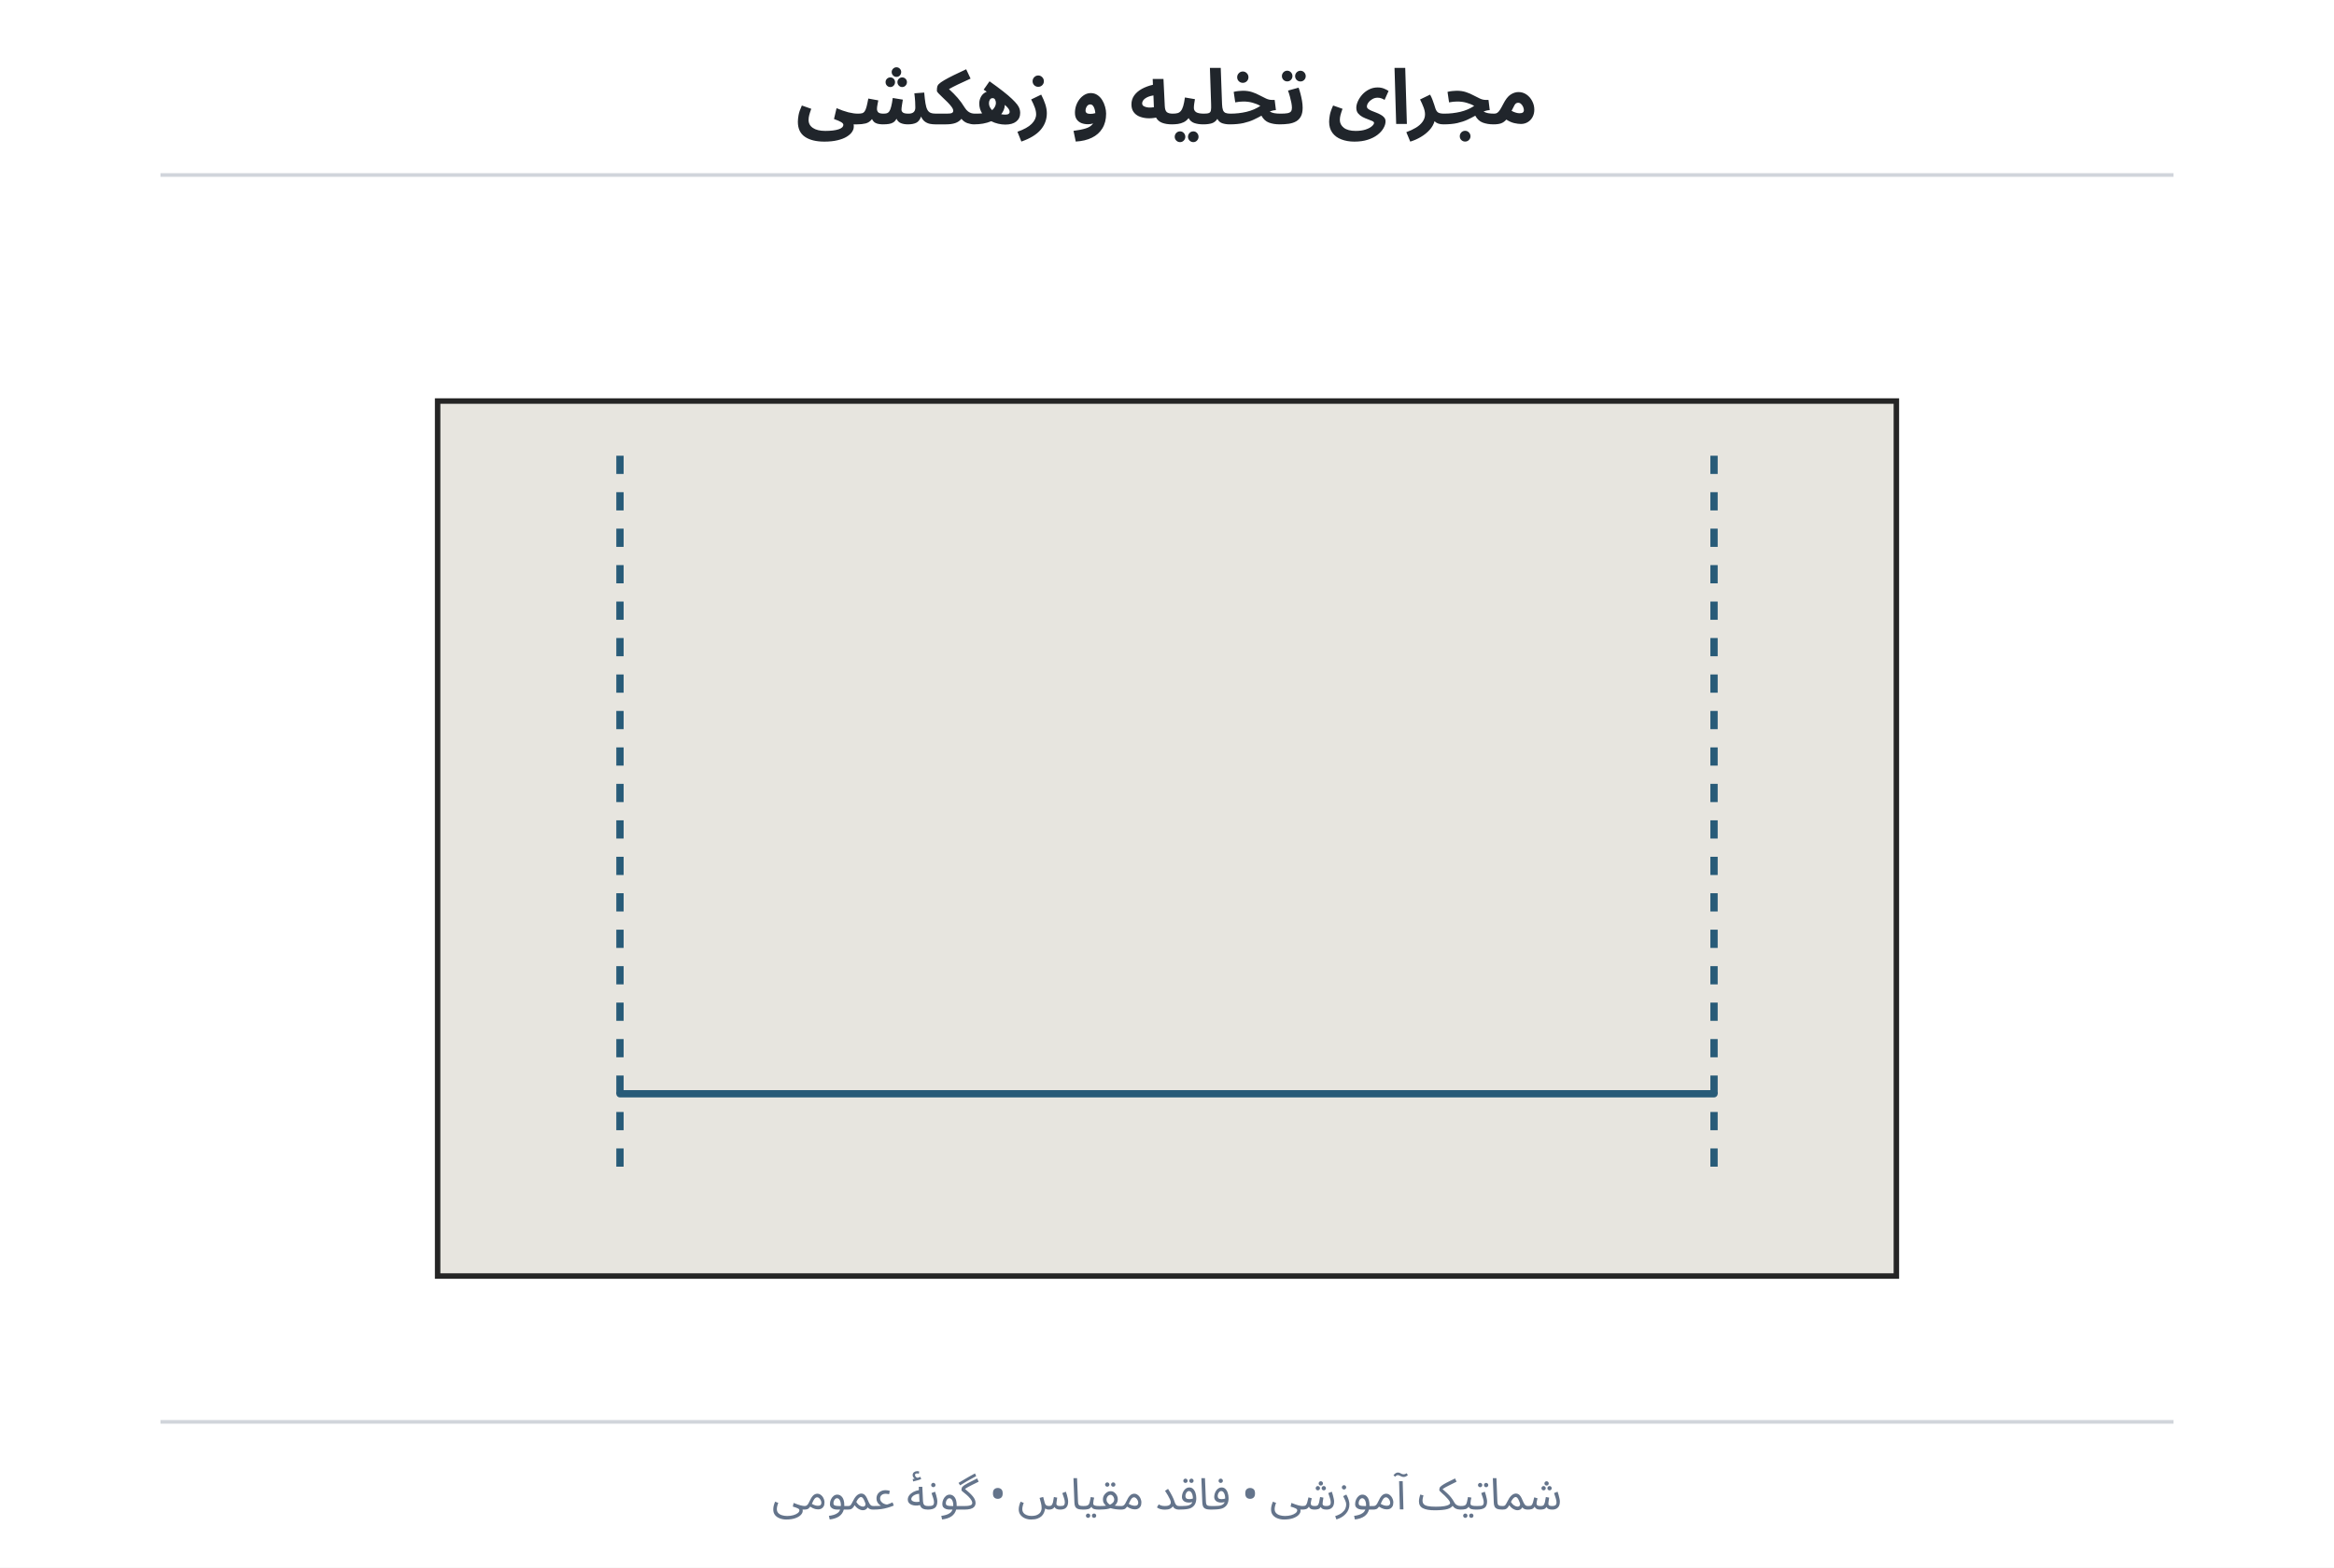
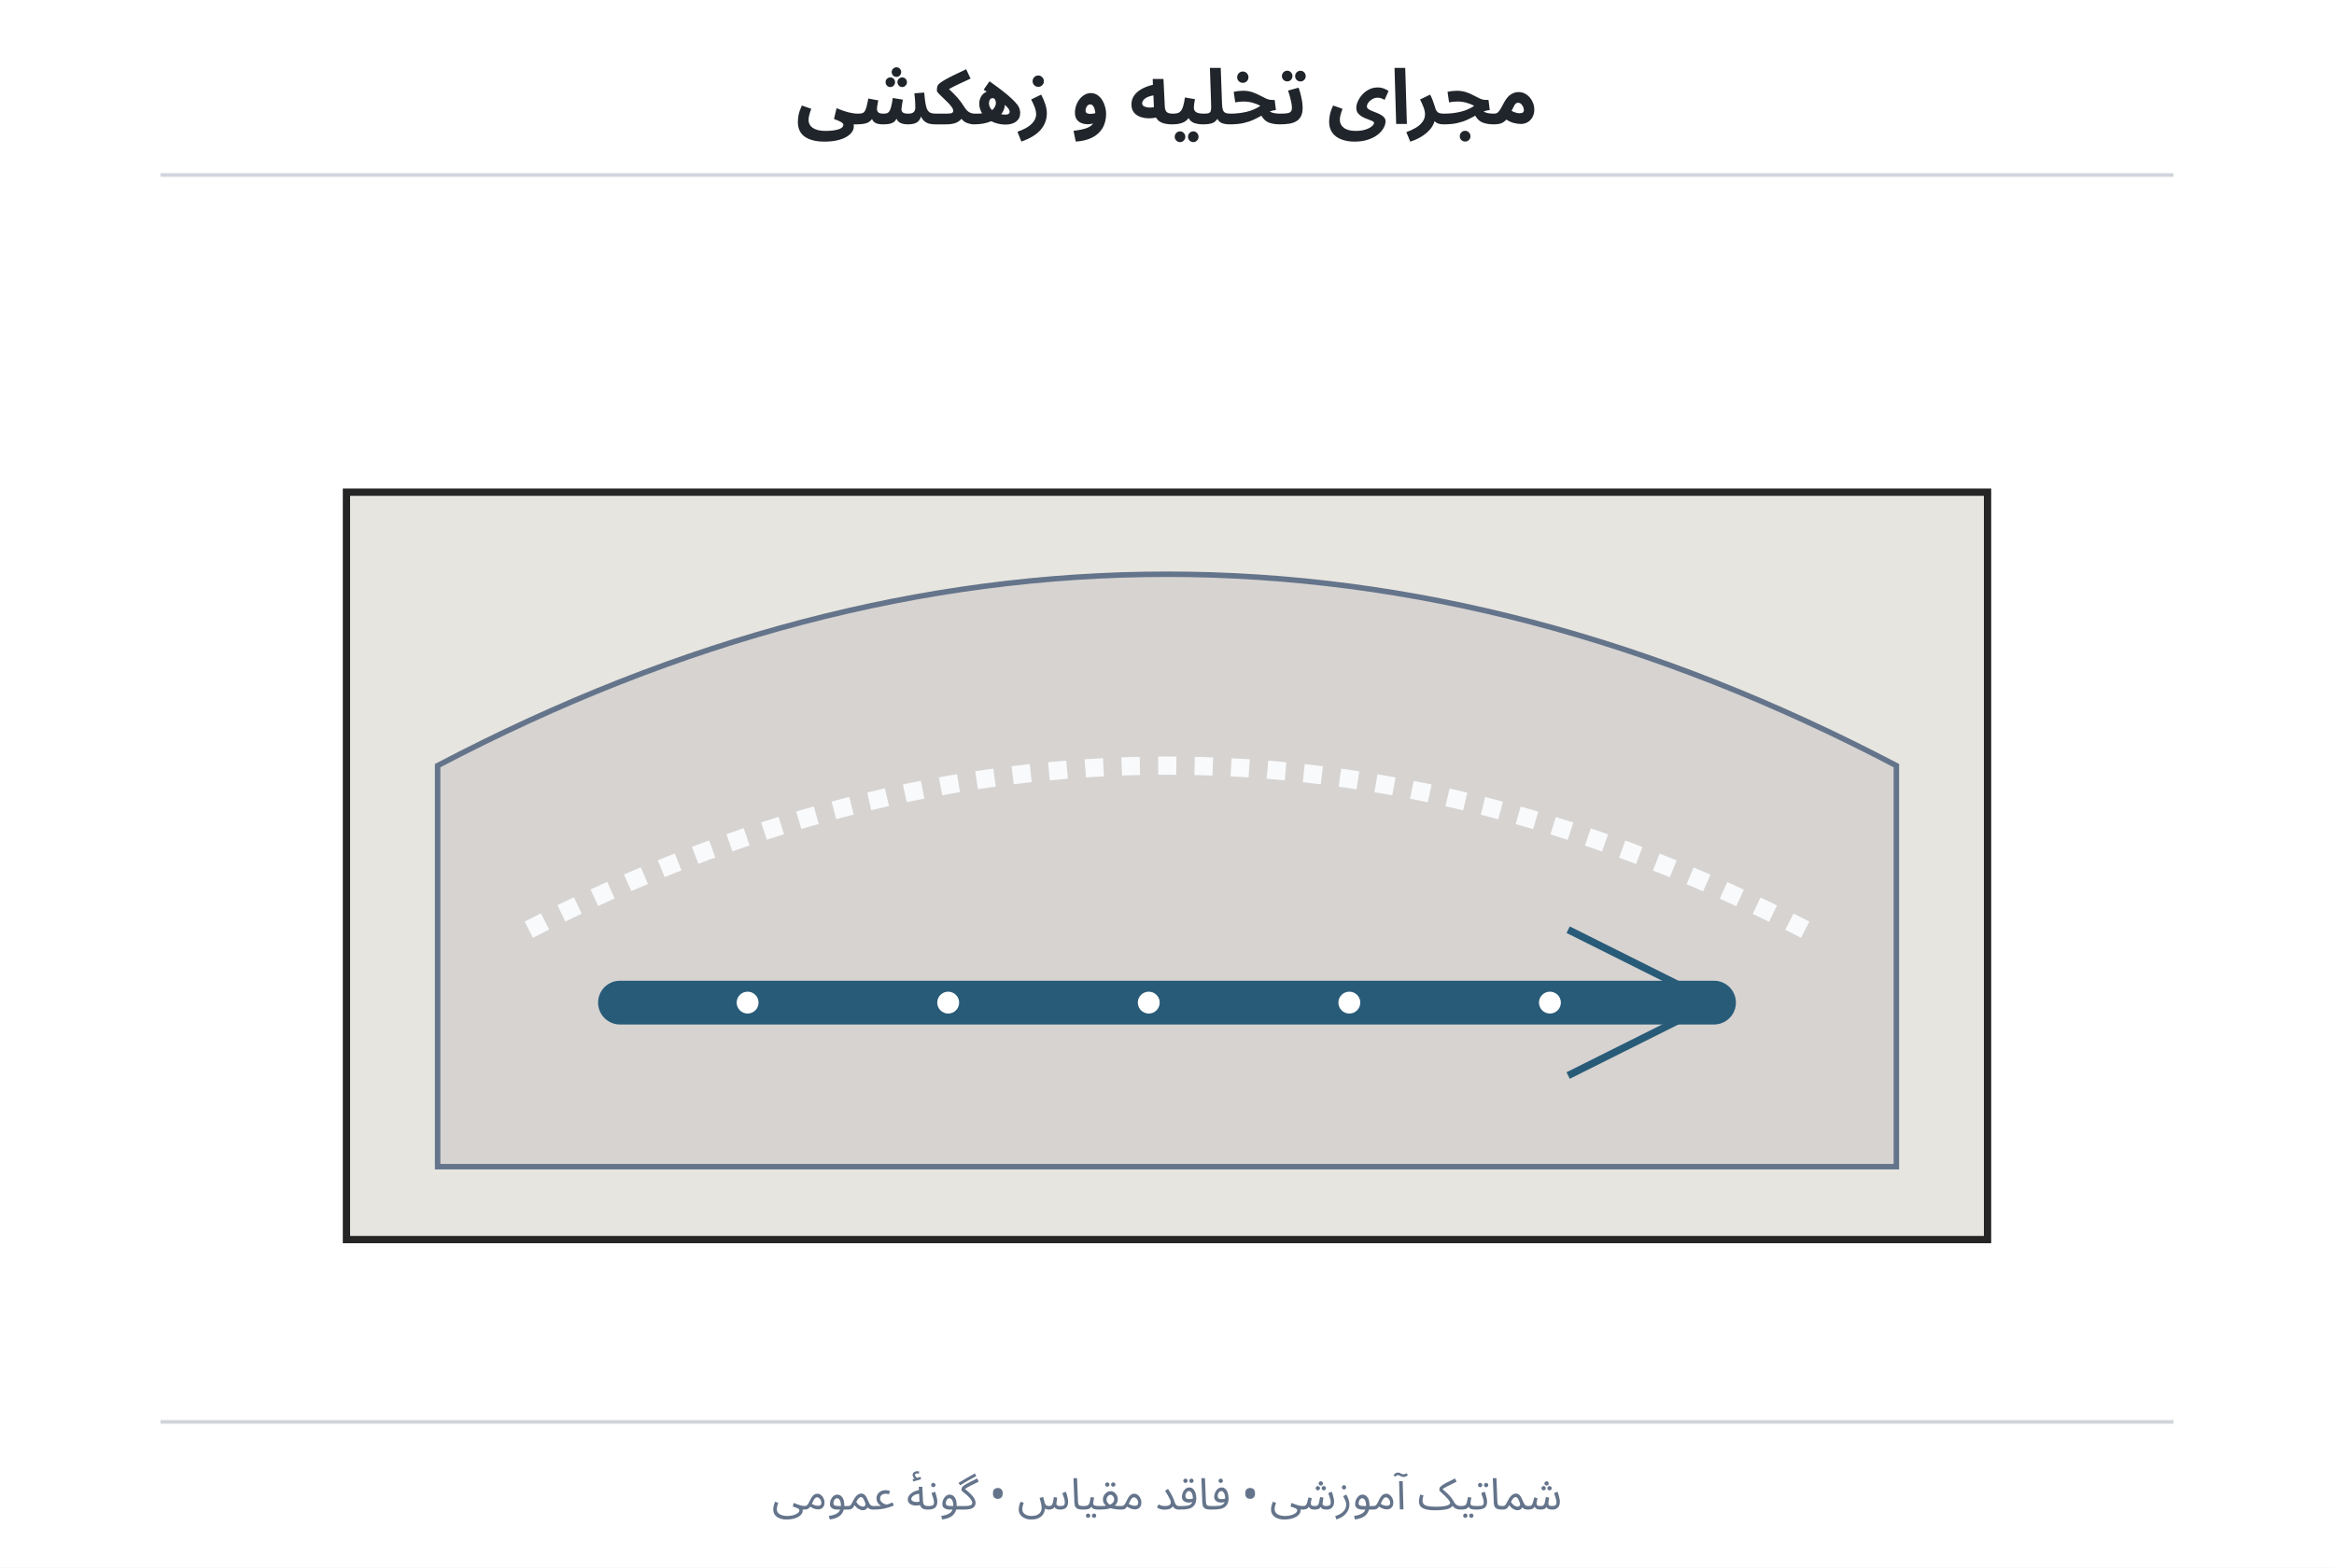
- <svg xmlns="http://www.w3.org/2000/svg" width="640" height="430" viewBox="0 0 640 430" role="img" aria-labelledby="ttl dsc">
-   <defs>
-     <pattern id="hatch" width="8" height="8" patternUnits="userSpaceOnUse">
-       <path d="M0 8 L8 0" stroke="#9ca3af" stroke-width=".8" />
-     </pattern>
-   </defs>
+ <svg xmlns="http://www.w3.org/2000/svg" width="640" height="430" viewBox="0 0 640 430" role="img" aria-labelledby="title desc">
  <rect width="640" height="430" fill="#fff" />
  <text x="320" y="34" text-anchor="middle" direction="rtl" font-family="Vazirmatn, Noto Sans Arabic, sans-serif" font-size="21" font-weight="600" fill="#20252b">مجرای تخلیه و زهکشی</text>
  <line x1="44" y1="48" x2="596" y2="48" stroke="#d1d5db" />
-   <rect x="120" y="110" width="400" height="240" rx="0" fill="#e7e5df" stroke="#252525" stroke-width="1.5" />
-   <line x1="170" y1="125" x2="170" y2="325" stroke="#285b78" stroke-width="2" stroke-dasharray="5 5" />
-   <line x1="470" y1="125" x2="470" y2="325" stroke="#285b78" stroke-width="2" stroke-dasharray="5 5" />
-   <path d="M170 300 H470" fill="none" stroke="#285b78" stroke-width="2" stroke-linejoin="round" stroke-linecap="round" />
+   <rect x="95" y="135" width="450" height="205" fill="#e7e5df" stroke="#252525" stroke-width="2" />
+   <path d="M120 210 Q320 105 520 210 V320 H120 Z" fill="#d6d3d1" stroke="#64748b" stroke-width="1.5" />
+   <path d="M145 255 Q320 165 495 255" fill="none" stroke="#f8fafc" stroke-width="5" stroke-dasharray="5 5" />
+   <path d="M170 275 H470" stroke="#285b78" stroke-width="12" stroke-linecap="round" />
+   <circle cx="205" cy="275" r="3" fill="#fff" />
+   <circle cx="260" cy="275" r="3" fill="#fff" />
+   <circle cx="315" cy="275" r="3" fill="#fff" />
+   <circle cx="370" cy="275" r="3" fill="#fff" />
+   <circle cx="425" cy="275" r="3" fill="#fff" />
+   <path d="M430 255 L470 275 L430 295" fill="none" stroke="#285b78" stroke-width="2" />
  <line x1="44" y1="390" x2="596" y2="390" stroke="#d1d5db" />
  <text x="320" y="414" text-anchor="middle" direction="rtl" font-family="Vazirmatn, Noto Sans Arabic, sans-serif" font-size="12" fill="#64748b">شماتیک آموزشی • فاقد مقیاس • گونهٔ عمومی</text>
</svg>
